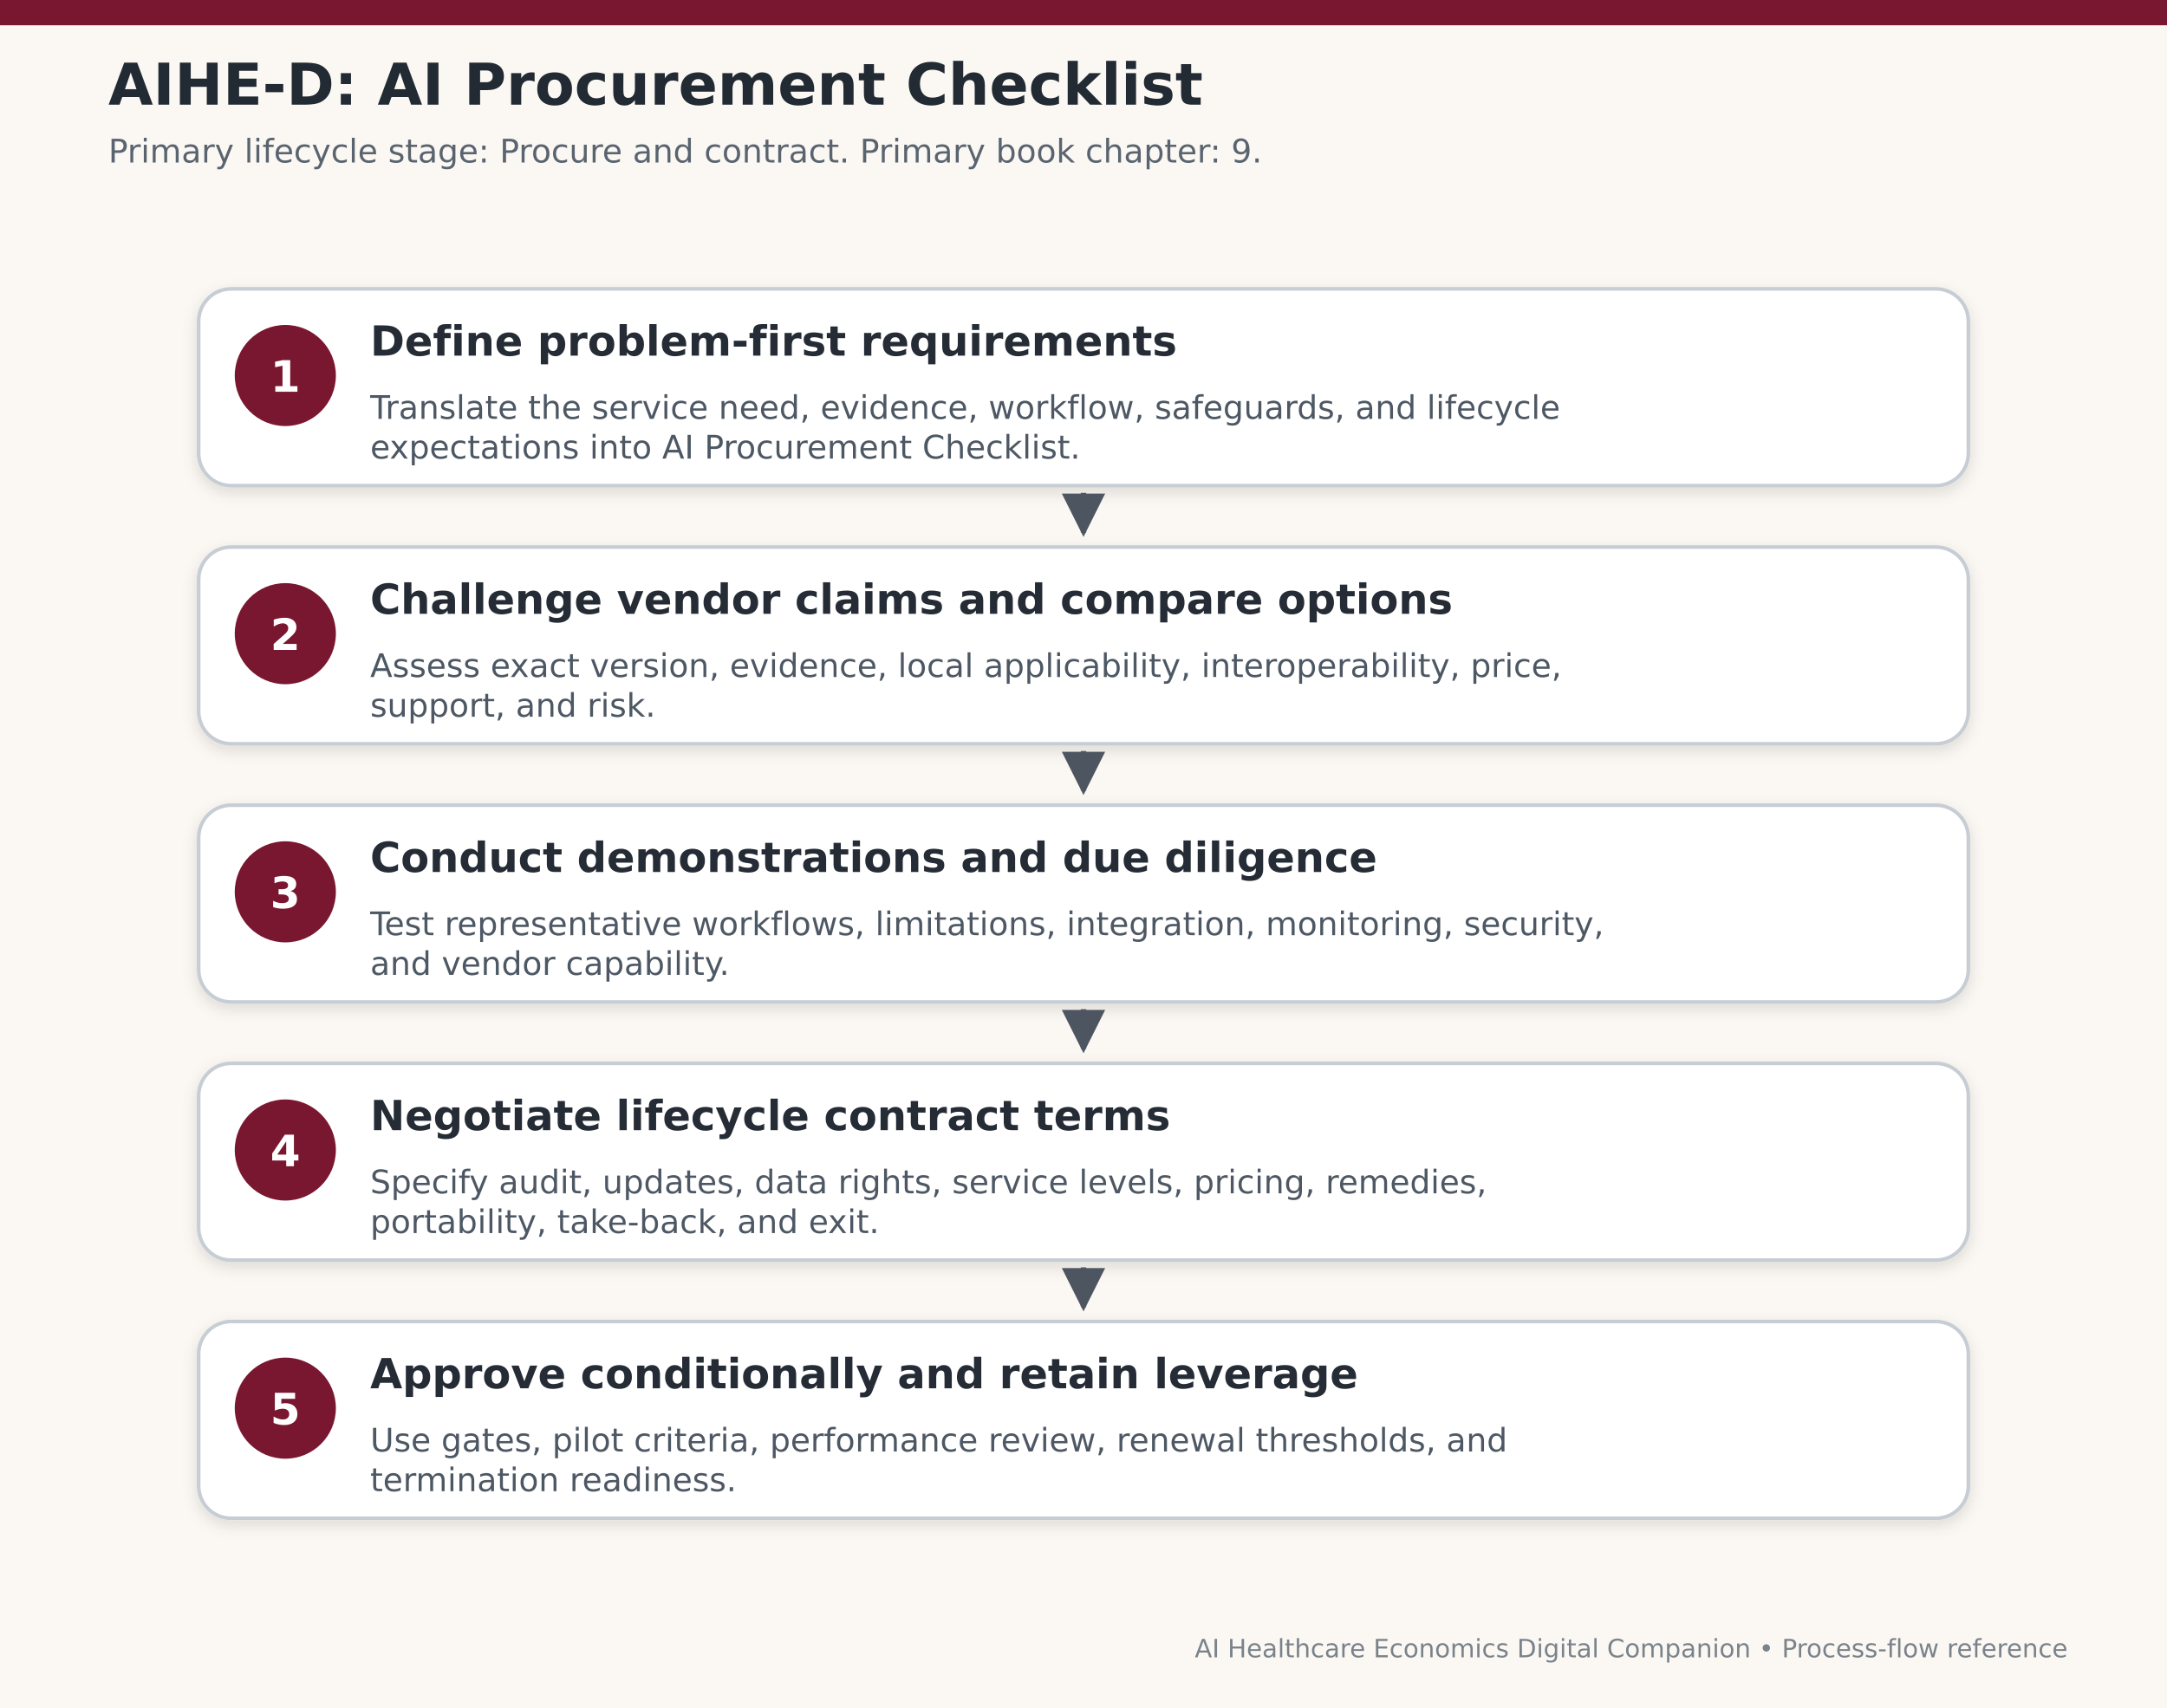
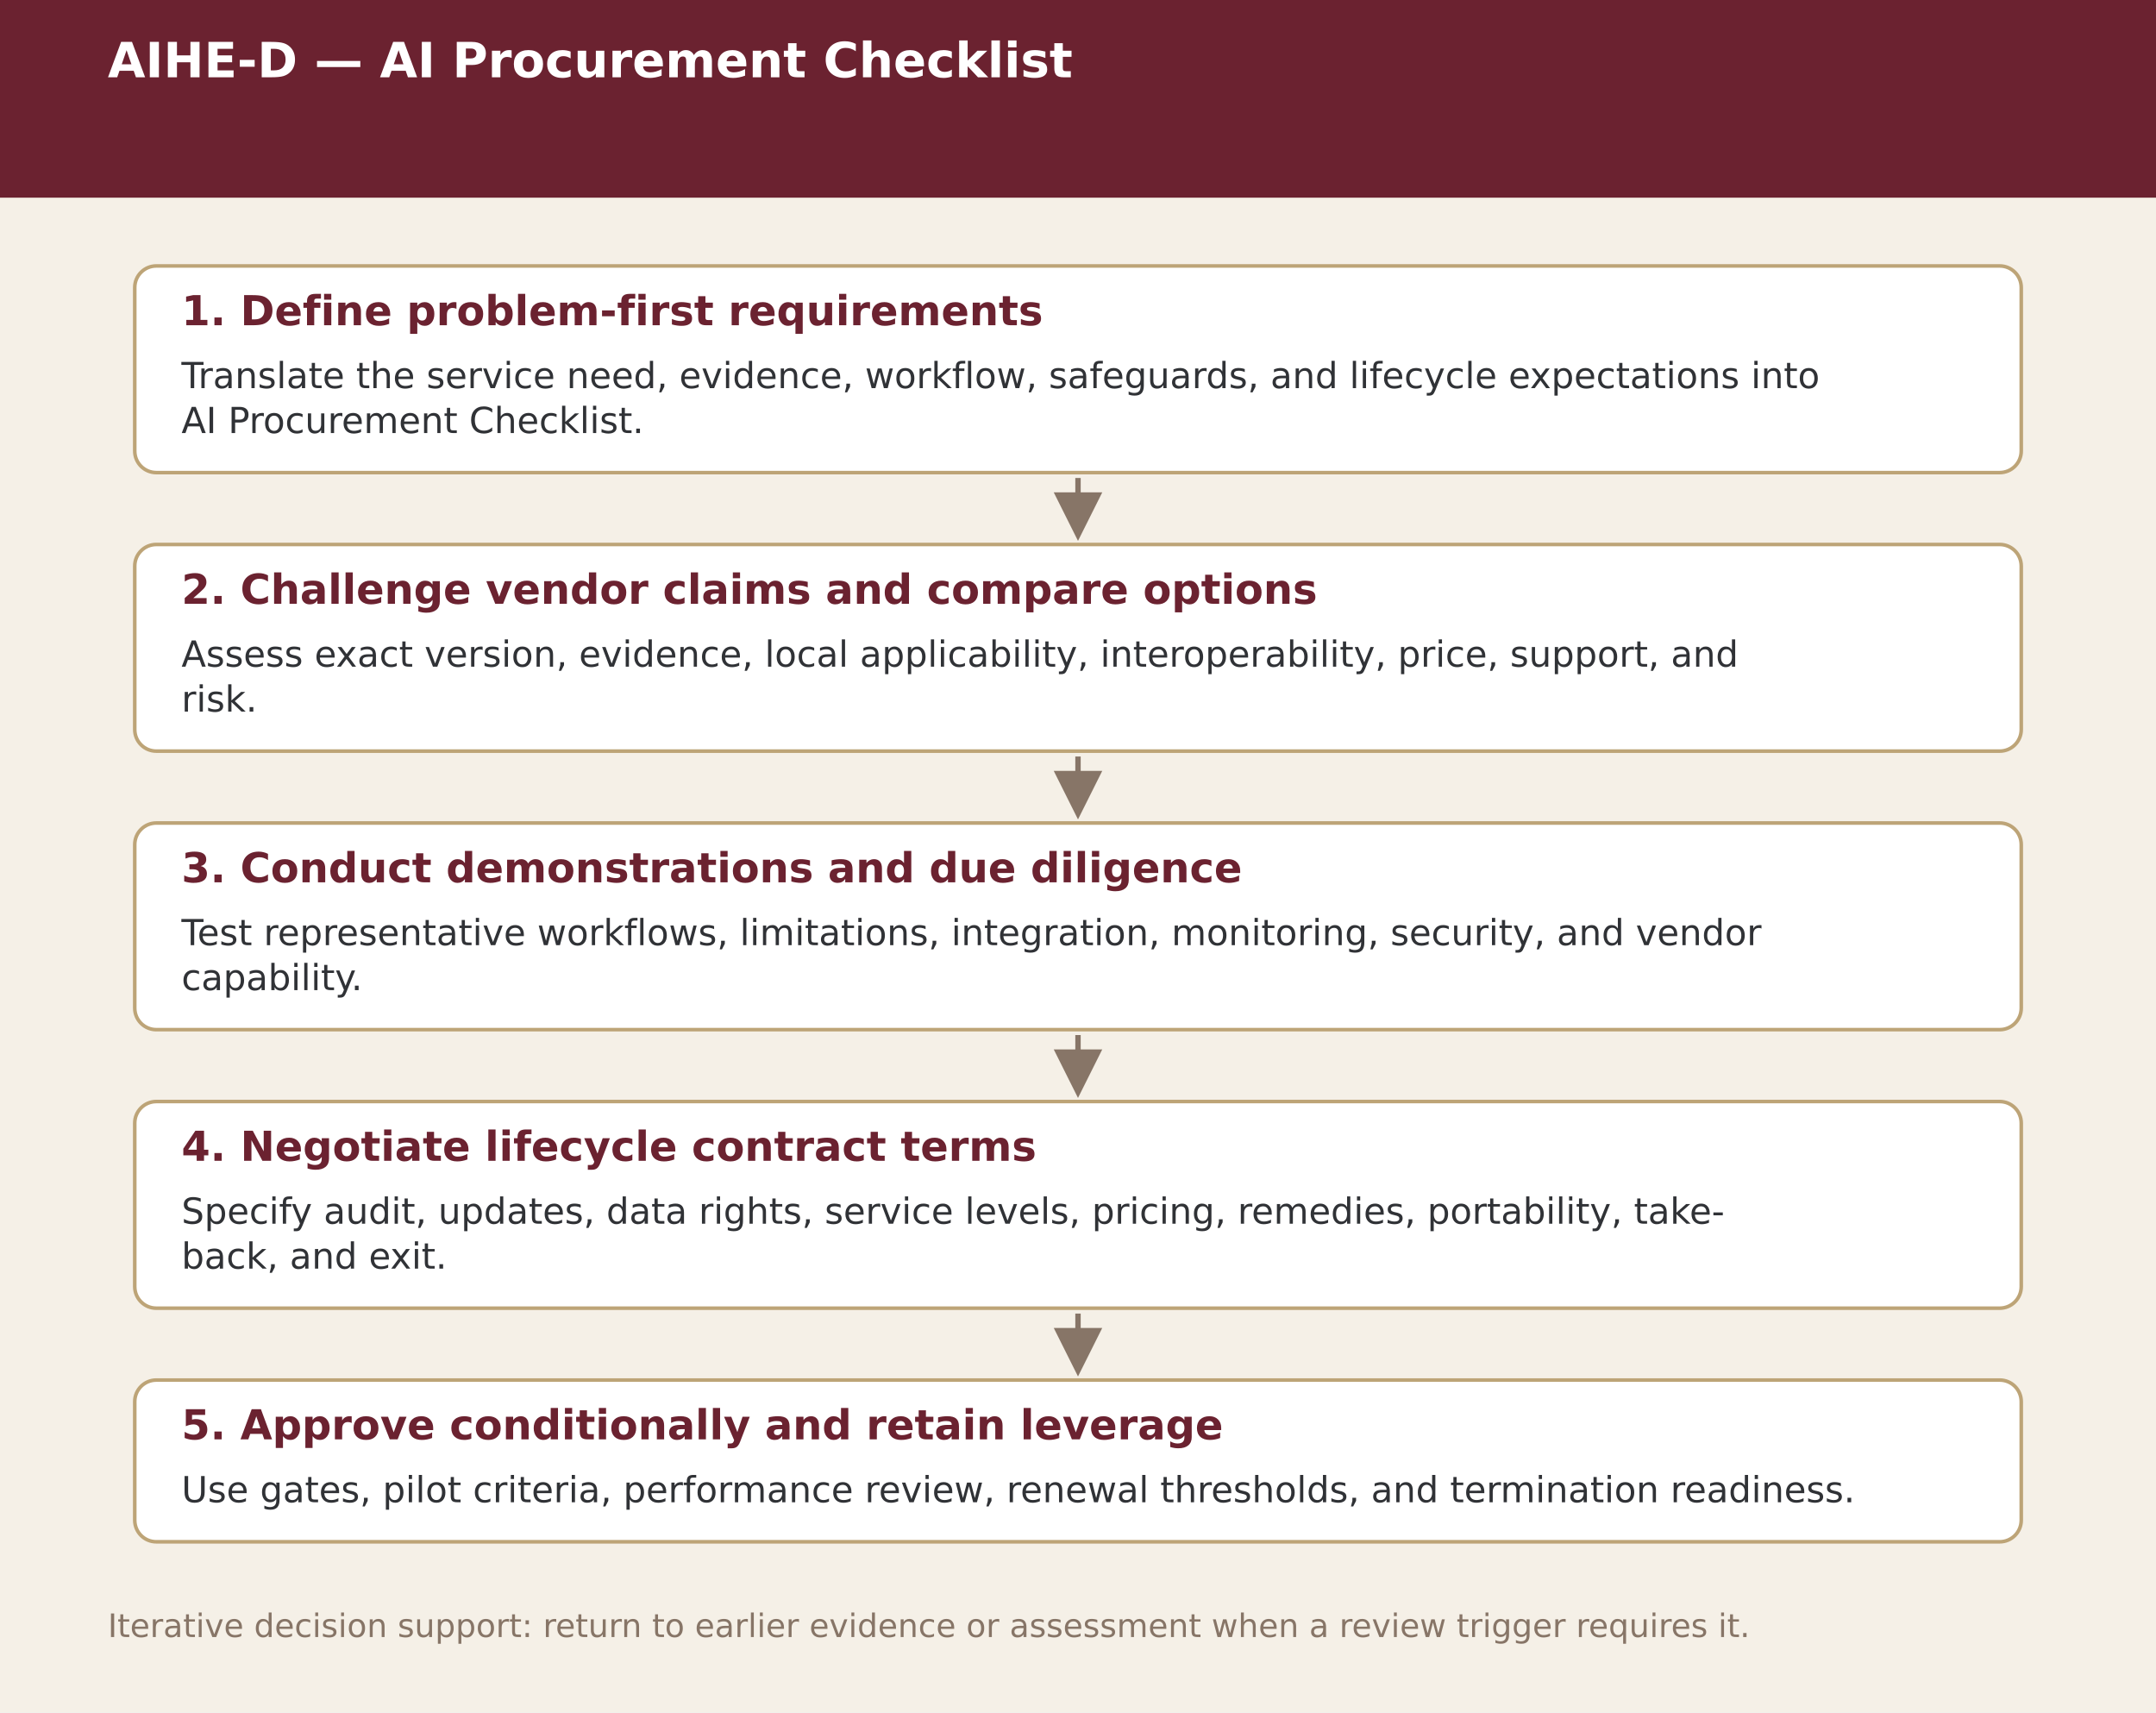
- <svg xmlns="http://www.w3.org/2000/svg" width="1200" height="946" viewBox="0 0 1200 946">
+ <svg xmlns="http://www.w3.org/2000/svg" width="1200" height="953" viewBox="0 0 1200 953">
+   <rect width="1200" height="953" fill="#F5F0E7" />
+   <rect width="1200" height="110" fill="#6B2230" />
  <defs>
-     <marker id="arrow" viewBox="0 0 10 10" refX="9" refY="5" markerWidth="8" markerHeight="8" orient="auto-start-reverse">
-       <path d="M 0 0 L 10 5 L 0 10 z" fill="#4D5560" />
+     <marker id="arrow" markerWidth="9" markerHeight="9" refX="7" refY="4.5" orient="auto">
+       <path d="M0,0 L9,4.5 L0,9 Z" fill="#877567" />
    </marker>
-     <filter id="shadow" x="-20%" y="-20%" width="140%" height="140%">
-       <feDropShadow dx="0" dy="3" stdDeviation="4" flood-color="#000000" flood-opacity="0.12" />
-     </filter>
  </defs>
-   <rect width="100%" height="100%" fill="#FBF8F3" />
-   <rect x="0" y="0" width="1200" height="14" fill="#7A1730" />
-   <text x="60" y="58" font-family="DejaVu Sans, Arial" font-size="32" font-weight="700" fill="#222A33">AIHE-D: AI Procurement Checklist</text>
-   <text x="60" y="90" font-family="DejaVu Sans, Arial" font-size="18" fill="#5A6470">Primary lifecycle stage: Procure and contract. Primary book chapter: 9.</text>
-   <rect x="110" y="160" rx="18" ry="18" width="980" height="109" fill="#FFFFFF" stroke="#C7CDD4" stroke-width="2" filter="url(#shadow)" />
-   <circle cx="158" cy="208" r="28" fill="#7A1730" />
-   <text x="158" y="217" text-anchor="middle" font-family="DejaVu Sans, Arial" font-size="24" font-weight="700" fill="#FFFFFF">1</text>
-   <text x="205" y="197" font-family="DejaVu Sans, Arial" font-size="23" font-weight="700" fill="#252C35">Define problem-first requirements</text>
-   <text x="205" y="232" font-family="DejaVu Sans, Arial" font-size="18" fill="#4D5864">Translate the service need, evidence, workflow, safeguards, and lifecycle</text>
-   <text x="205" y="254" font-family="DejaVu Sans, Arial" font-size="18" fill="#4D5864">expectations into AI Procurement Checklist.</text>
-   <line x1="600.0" y1="273" x2="600.0" y2="295" stroke="#4D5560" stroke-width="3" marker-end="url(#arrow)" />
-   <rect x="110" y="303" rx="18" ry="18" width="980" height="109" fill="#FFFFFF" stroke="#C7CDD4" stroke-width="2" filter="url(#shadow)" />
-   <circle cx="158" cy="351" r="28" fill="#7A1730" />
-   <text x="158" y="360" text-anchor="middle" font-family="DejaVu Sans, Arial" font-size="24" font-weight="700" fill="#FFFFFF">2</text>
-   <text x="205" y="340" font-family="DejaVu Sans, Arial" font-size="23" font-weight="700" fill="#252C35">Challenge vendor claims and compare options</text>
-   <text x="205" y="375" font-family="DejaVu Sans, Arial" font-size="18" fill="#4D5864">Assess exact version, evidence, local applicability, interoperability, price,</text>
-   <text x="205" y="397" font-family="DejaVu Sans, Arial" font-size="18" fill="#4D5864">support, and risk.</text>
-   <line x1="600.0" y1="416" x2="600.0" y2="438" stroke="#4D5560" stroke-width="3" marker-end="url(#arrow)" />
-   <rect x="110" y="446" rx="18" ry="18" width="980" height="109" fill="#FFFFFF" stroke="#C7CDD4" stroke-width="2" filter="url(#shadow)" />
-   <circle cx="158" cy="494" r="28" fill="#7A1730" />
-   <text x="158" y="503" text-anchor="middle" font-family="DejaVu Sans, Arial" font-size="24" font-weight="700" fill="#FFFFFF">3</text>
-   <text x="205" y="483" font-family="DejaVu Sans, Arial" font-size="23" font-weight="700" fill="#252C35">Conduct demonstrations and due diligence</text>
-   <text x="205" y="518" font-family="DejaVu Sans, Arial" font-size="18" fill="#4D5864">Test representative workflows, limitations, integration, monitoring, security,</text>
-   <text x="205" y="540" font-family="DejaVu Sans, Arial" font-size="18" fill="#4D5864">and vendor capability.</text>
-   <line x1="600.0" y1="559" x2="600.0" y2="581" stroke="#4D5560" stroke-width="3" marker-end="url(#arrow)" />
-   <rect x="110" y="589" rx="18" ry="18" width="980" height="109" fill="#FFFFFF" stroke="#C7CDD4" stroke-width="2" filter="url(#shadow)" />
-   <circle cx="158" cy="637" r="28" fill="#7A1730" />
-   <text x="158" y="646" text-anchor="middle" font-family="DejaVu Sans, Arial" font-size="24" font-weight="700" fill="#FFFFFF">4</text>
-   <text x="205" y="626" font-family="DejaVu Sans, Arial" font-size="23" font-weight="700" fill="#252C35">Negotiate lifecycle contract terms</text>
-   <text x="205" y="661" font-family="DejaVu Sans, Arial" font-size="18" fill="#4D5864">Specify audit, updates, data rights, service levels, pricing, remedies,</text>
-   <text x="205" y="683" font-family="DejaVu Sans, Arial" font-size="18" fill="#4D5864">portability, take-back, and exit.</text>
-   <line x1="600.0" y1="702" x2="600.0" y2="724" stroke="#4D5560" stroke-width="3" marker-end="url(#arrow)" />
-   <rect x="110" y="732" rx="18" ry="18" width="980" height="109" fill="#FFFFFF" stroke="#C7CDD4" stroke-width="2" filter="url(#shadow)" />
-   <circle cx="158" cy="780" r="28" fill="#7A1730" />
-   <text x="158" y="789" text-anchor="middle" font-family="DejaVu Sans, Arial" font-size="24" font-weight="700" fill="#FFFFFF">5</text>
-   <text x="205" y="769" font-family="DejaVu Sans, Arial" font-size="23" font-weight="700" fill="#252C35">Approve conditionally and retain leverage</text>
-   <text x="205" y="804" font-family="DejaVu Sans, Arial" font-size="18" fill="#4D5864">Use gates, pilot criteria, performance review, renewal thresholds, and</text>
-   <text x="205" y="826" font-family="DejaVu Sans, Arial" font-size="18" fill="#4D5864">termination readiness.</text>
-   <text x="1145" y="918" text-anchor="end" font-family="DejaVu Sans, Arial" font-size="14" fill="#7A828B">AI Healthcare Economics Digital Companion • Process-flow reference</text>
+   <text x="60" y="43" font-family="DejaVu Sans, sans-serif" font-size="27" font-weight="bold" fill="#FFFFFF">AIHE-D — AI Procurement Checklist</text>
+   <rect x="75" y="148" width="1050" height="115" rx="12" fill="#FFFFFF" stroke="#BDA477" stroke-width="2" />
+   <text x="101" y="181" font-family="DejaVu Sans, sans-serif" font-size="23" font-weight="bold" fill="#6B2230">1. Define problem-first requirements</text>
+   <text x="101" y="216" font-family="DejaVu Sans, sans-serif" font-size="20" fill="#303236">Translate the service need, evidence, workflow, safeguards, and lifecycle expectations into</text>
+   <text x="101" y="241" font-family="DejaVu Sans, sans-serif" font-size="20" fill="#303236">AI Procurement Checklist.</text>
+   <path d="M600,266 V295" stroke="#877567" stroke-width="3" marker-end="url(#arrow)" />
+   <rect x="75" y="303" width="1050" height="115" rx="12" fill="#FFFFFF" stroke="#BDA477" stroke-width="2" />
+   <text x="101" y="336" font-family="DejaVu Sans, sans-serif" font-size="23" font-weight="bold" fill="#6B2230">2. Challenge vendor claims and compare options</text>
+   <text x="101" y="371" font-family="DejaVu Sans, sans-serif" font-size="20" fill="#303236">Assess exact version, evidence, local applicability, interoperability, price, support, and</text>
+   <text x="101" y="396" font-family="DejaVu Sans, sans-serif" font-size="20" fill="#303236">risk.</text>
+   <path d="M600,421 V450" stroke="#877567" stroke-width="3" marker-end="url(#arrow)" />
+   <rect x="75" y="458" width="1050" height="115" rx="12" fill="#FFFFFF" stroke="#BDA477" stroke-width="2" />
+   <text x="101" y="491" font-family="DejaVu Sans, sans-serif" font-size="23" font-weight="bold" fill="#6B2230">3. Conduct demonstrations and due diligence</text>
+   <text x="101" y="526" font-family="DejaVu Sans, sans-serif" font-size="20" fill="#303236">Test representative workflows, limitations, integration, monitoring, security, and vendor</text>
+   <text x="101" y="551" font-family="DejaVu Sans, sans-serif" font-size="20" fill="#303236">capability.</text>
+   <path d="M600,576 V605" stroke="#877567" stroke-width="3" marker-end="url(#arrow)" />
+   <rect x="75" y="613" width="1050" height="115" rx="12" fill="#FFFFFF" stroke="#BDA477" stroke-width="2" />
+   <text x="101" y="646" font-family="DejaVu Sans, sans-serif" font-size="23" font-weight="bold" fill="#6B2230">4. Negotiate lifecycle contract terms</text>
+   <text x="101" y="681" font-family="DejaVu Sans, sans-serif" font-size="20" fill="#303236">Specify audit, updates, data rights, service levels, pricing, remedies, portability, take-</text>
+   <text x="101" y="706" font-family="DejaVu Sans, sans-serif" font-size="20" fill="#303236">back, and exit.</text>
+   <path d="M600,731 V760" stroke="#877567" stroke-width="3" marker-end="url(#arrow)" />
+   <rect x="75" y="768" width="1050" height="90" rx="12" fill="#FFFFFF" stroke="#BDA477" stroke-width="2" />
+   <text x="101" y="801" font-family="DejaVu Sans, sans-serif" font-size="23" font-weight="bold" fill="#6B2230">5. Approve conditionally and retain leverage</text>
+   <text x="101" y="836" font-family="DejaVu Sans, sans-serif" font-size="20" fill="#303236">Use gates, pilot criteria, performance review, renewal thresholds, and termination readiness.</text>
+   <text x="60" y="911" font-family="DejaVu Sans, sans-serif" font-size="18" fill="#877567">Iterative decision support: return to earlier evidence or assessment when a review trigger requires it.</text>
</svg>
